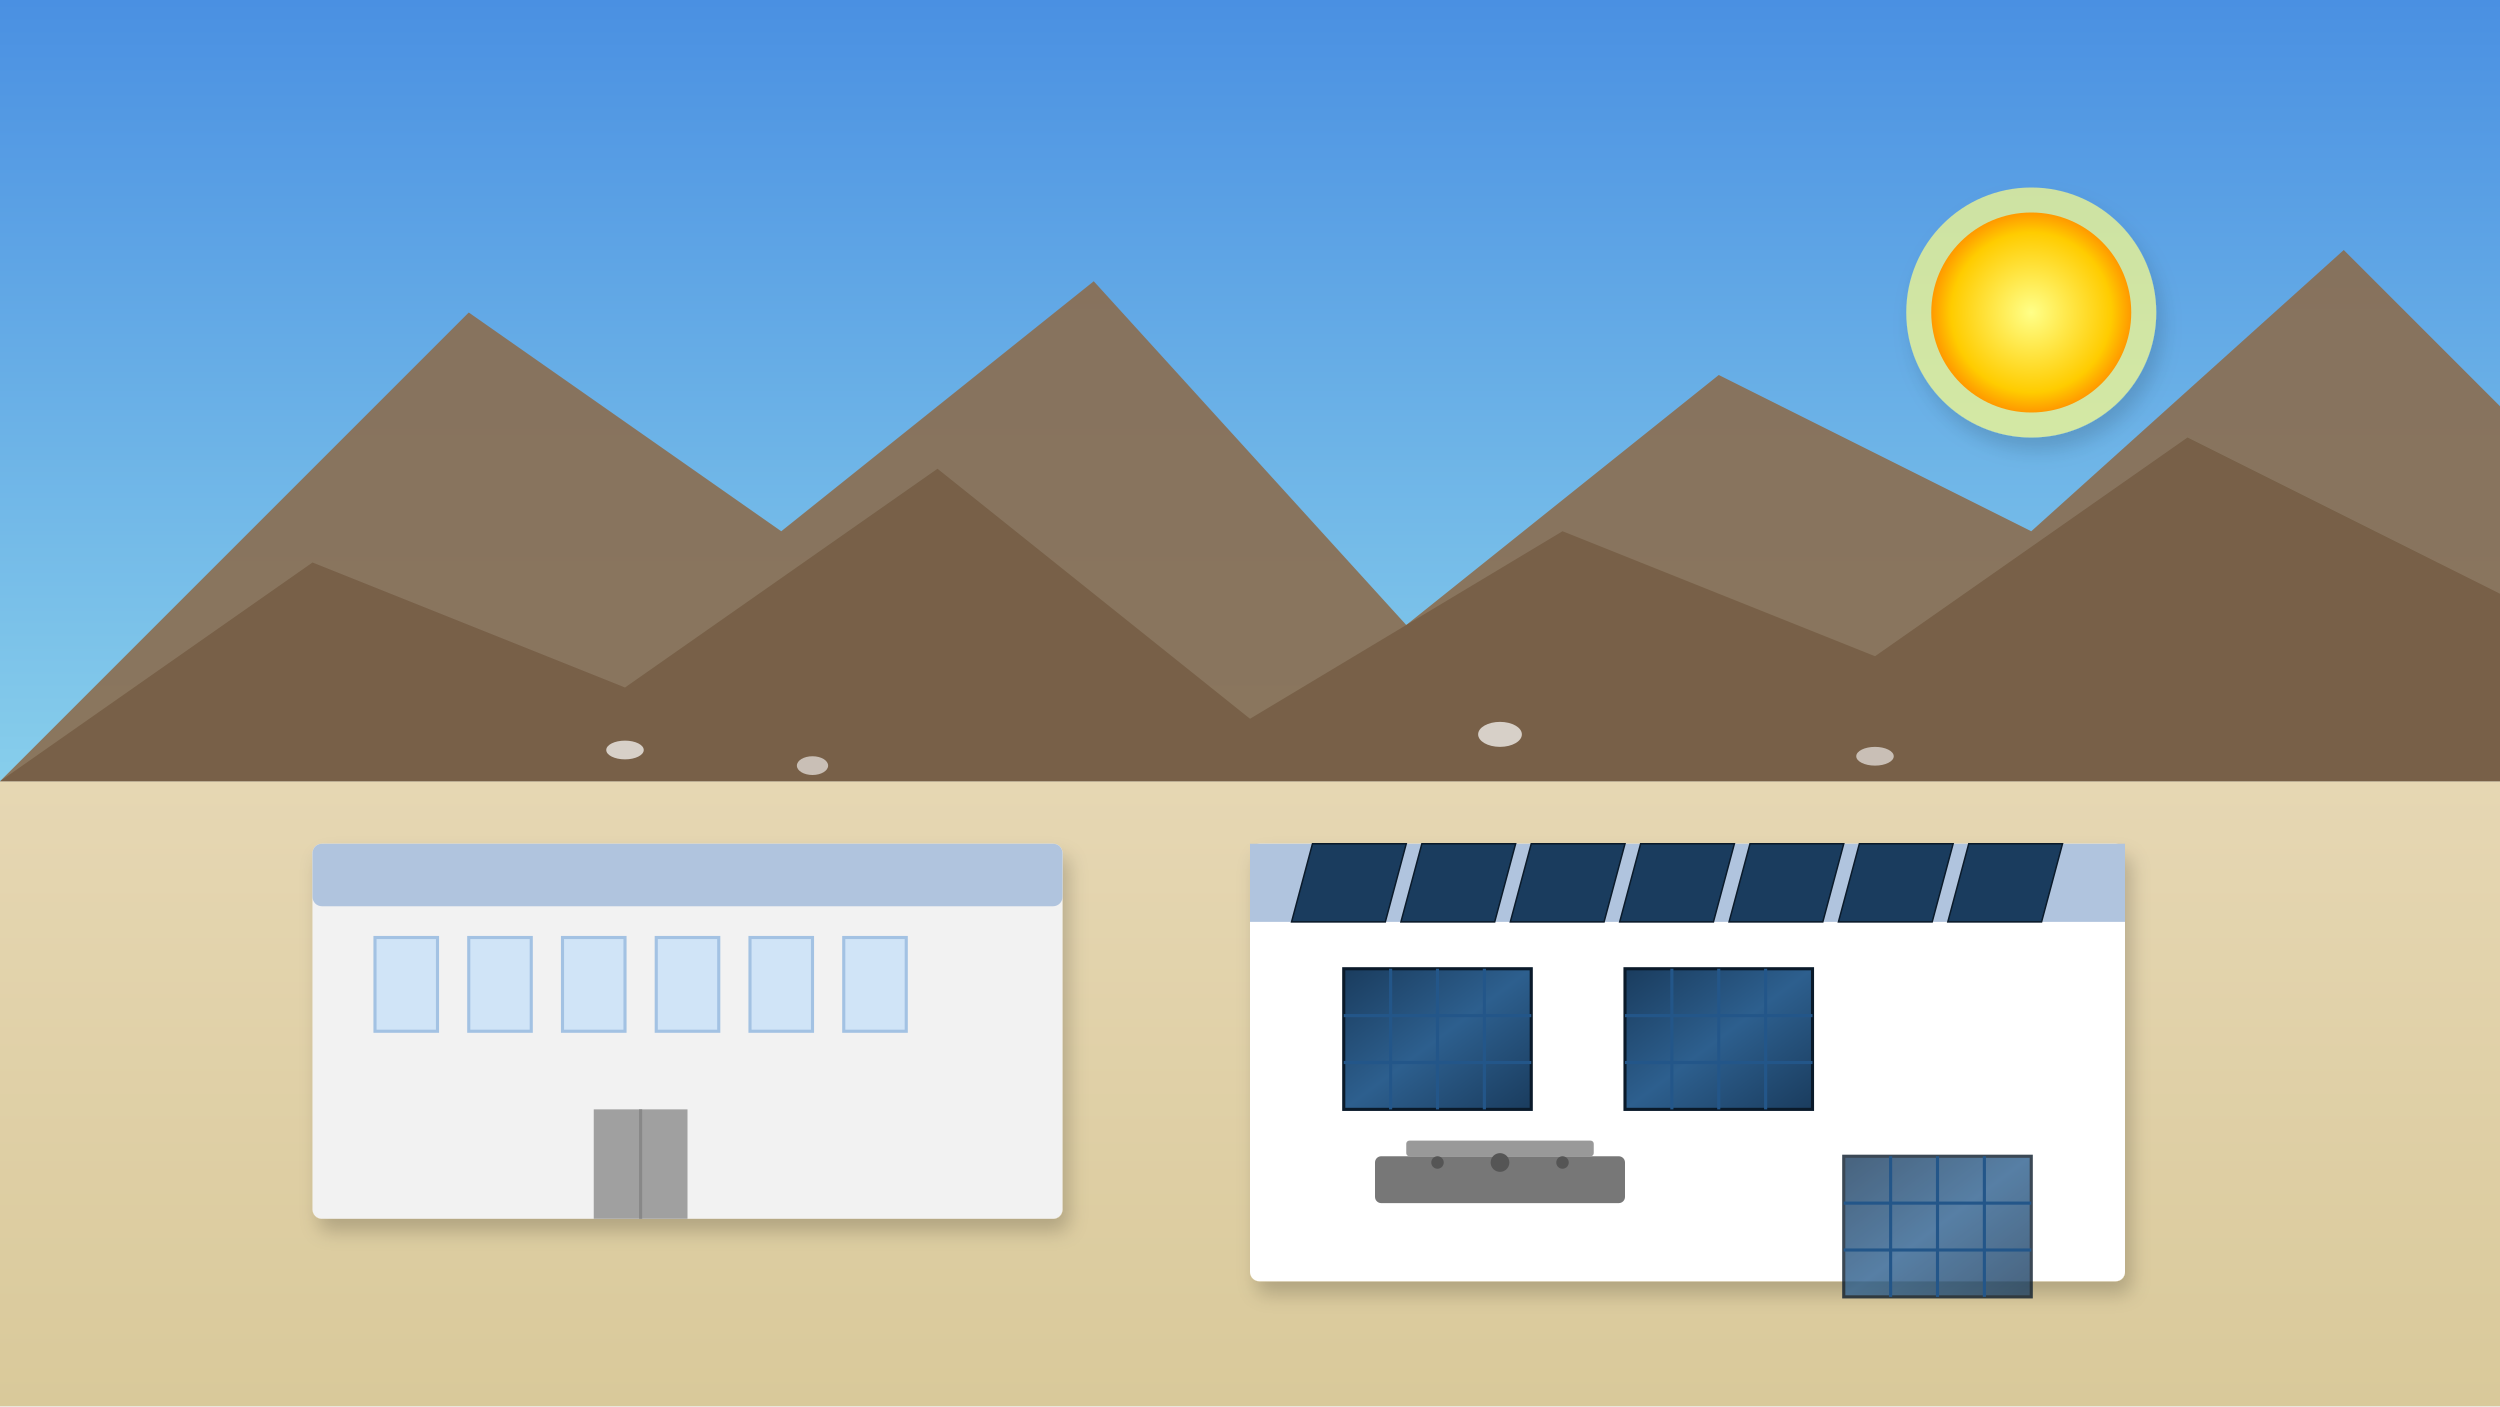
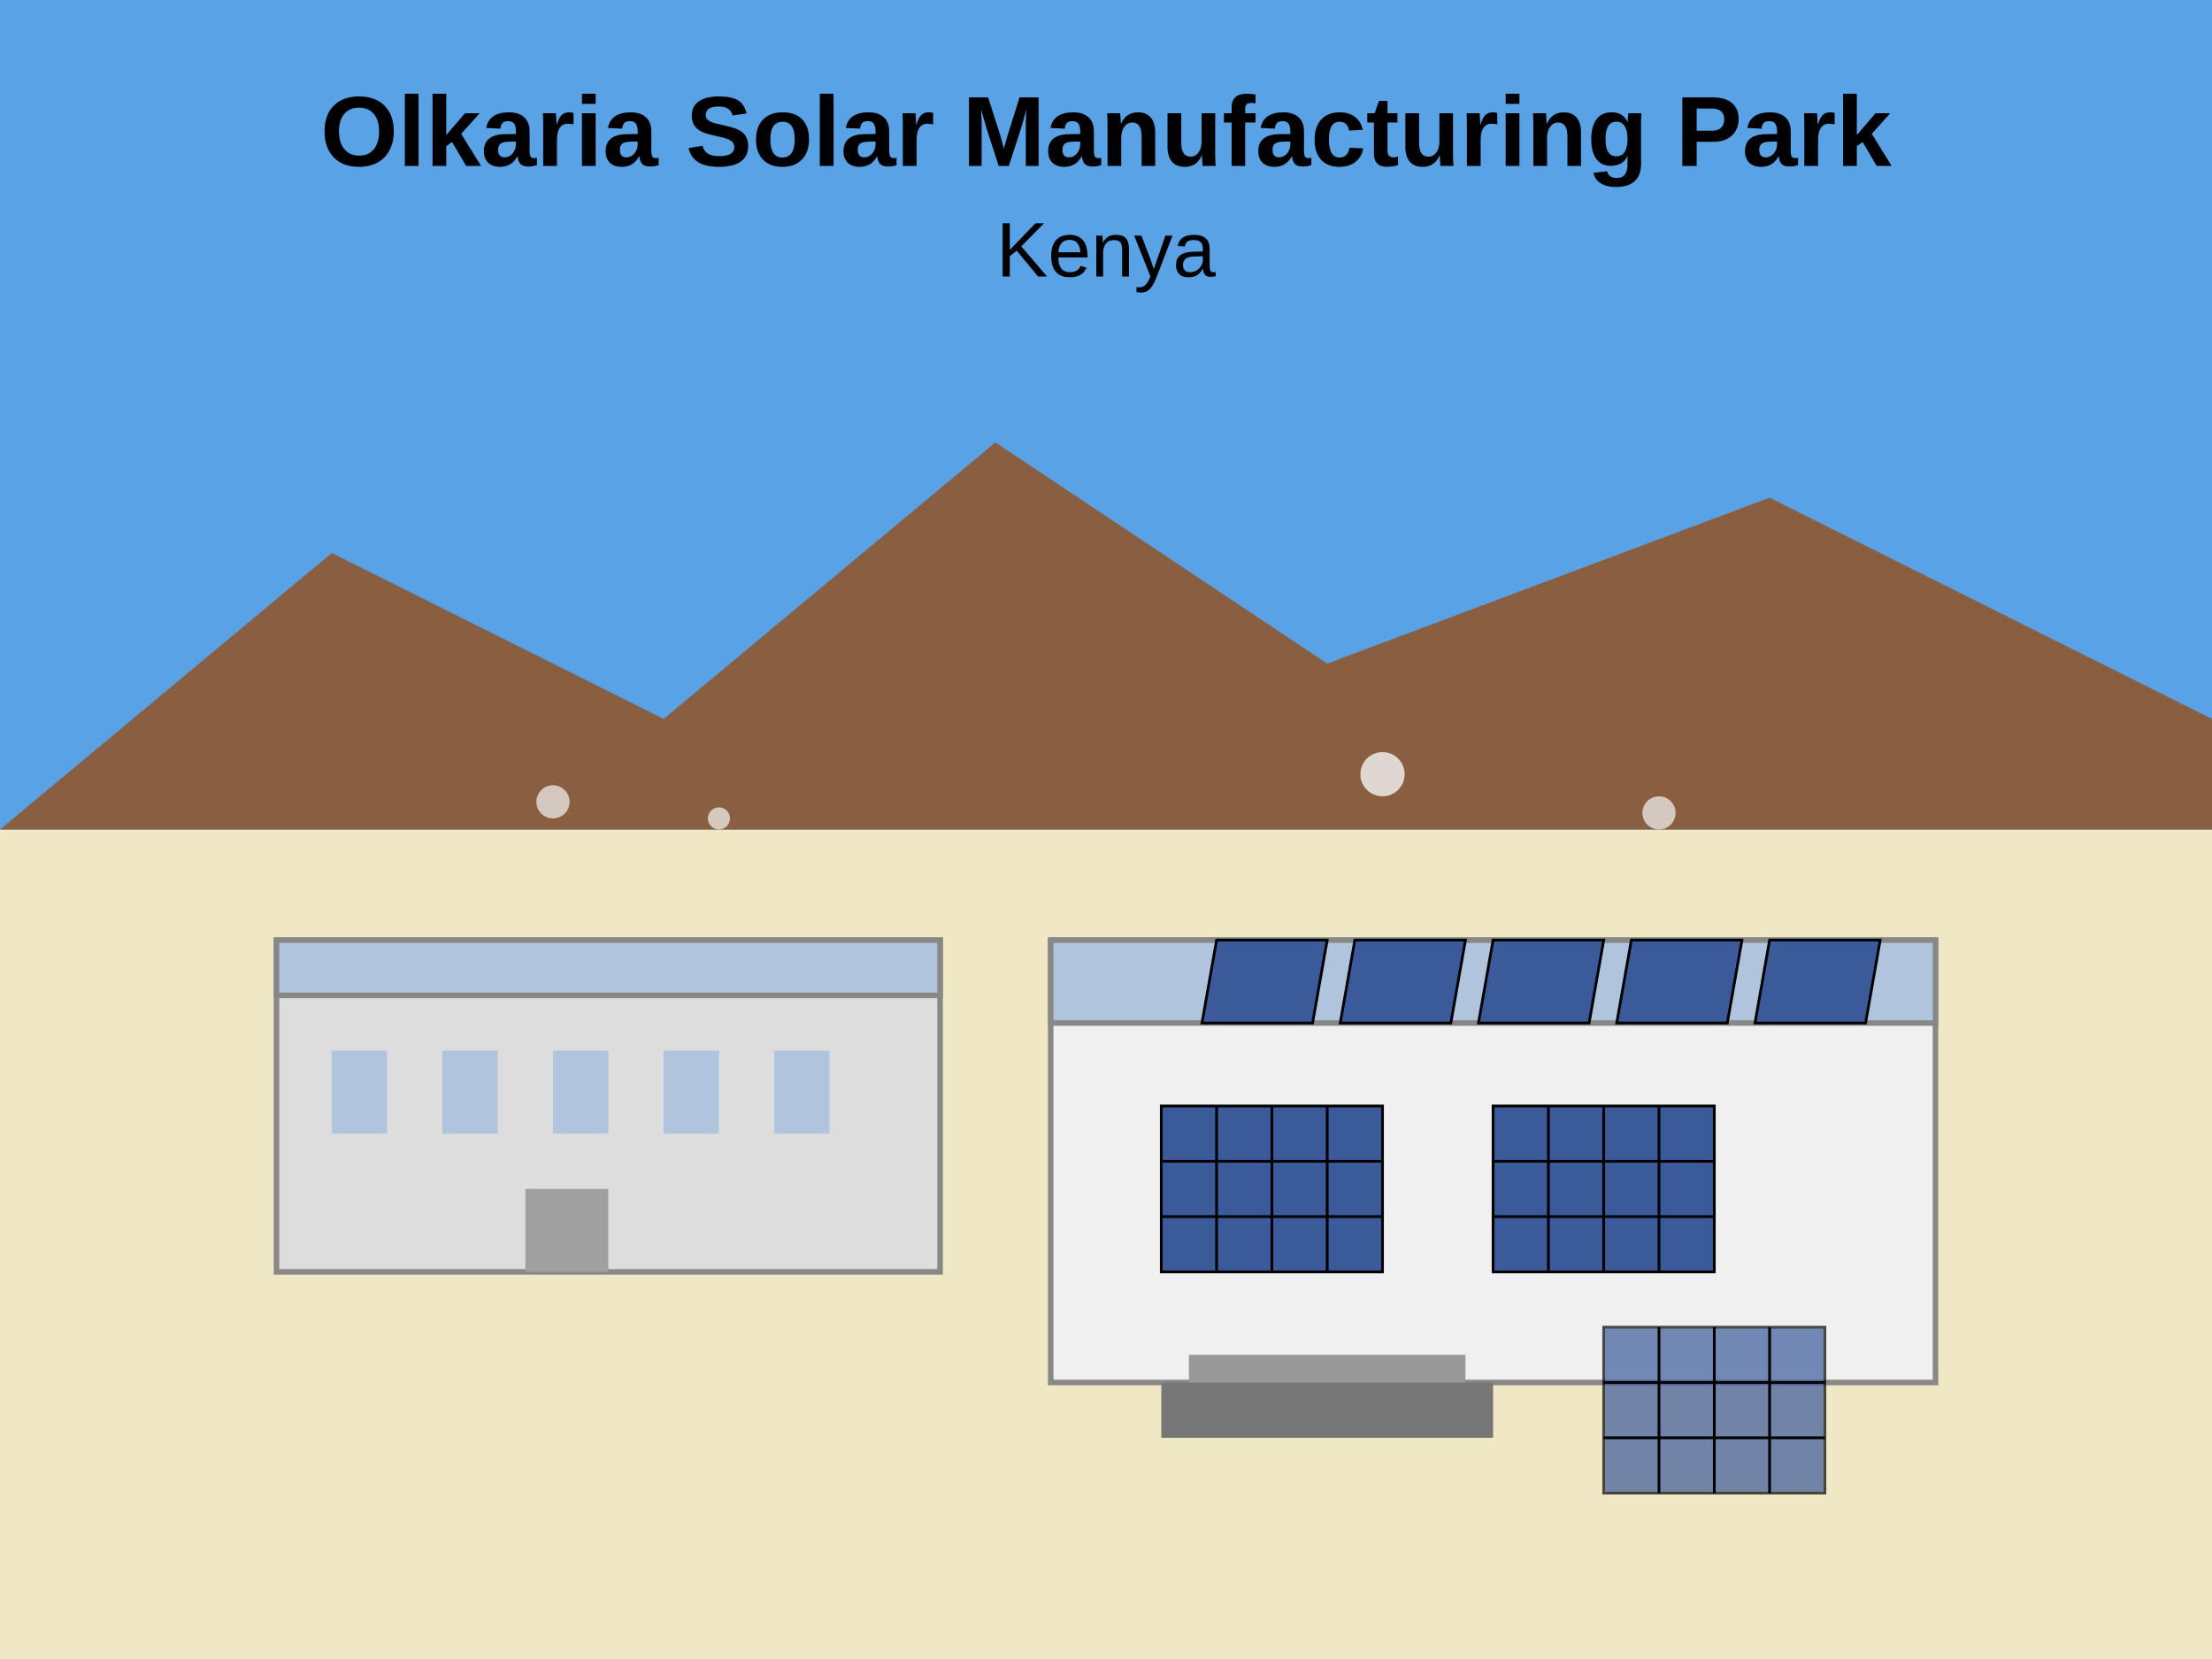
- <svg xmlns="http://www.w3.org/2000/svg" width="800" height="450" viewBox="0 0 800 450">
-   <defs>
-     <linearGradient id="skyGradient" x1="0%" y1="0%" x2="0%" y2="100%">
-       <stop offset="0%" style="stop-color:#4a90e2;stop-opacity:1" />
-       <stop offset="100%" style="stop-color:#87ceeb;stop-opacity:1" />
-     </linearGradient>
-     <linearGradient id="groundGradient" x1="0%" y1="0%" x2="0%" y2="100%">
-       <stop offset="0%" style="stop-color:#e6d7b3;stop-opacity:1" />
-       <stop offset="100%" style="stop-color:#d9c99a;stop-opacity:1" />
-     </linearGradient>
-     <linearGradient id="solarPanelGradient" x1="0%" y1="0%" x2="100%" y2="100%">
-       <stop offset="0%" style="stop-color:#1a3c5e;stop-opacity:1" />
-       <stop offset="50%" style="stop-color:#2d5f8e;stop-opacity:1" />
-       <stop offset="100%" style="stop-color:#1a3c5e;stop-opacity:1" />
-     </linearGradient>
-     <filter id="shadow" x="-20%" y="-20%" width="140%" height="140%">
-       <feGaussianBlur in="SourceAlpha" stdDeviation="3" />
-       <feOffset dx="2" dy="4" result="offsetblur" />
-       <feComponentTransfer>
-         <feFuncA type="linear" slope="0.2" />
-       </feComponentTransfer>
-       <feMerge>
-         <feMergeNode />
-         <feMergeNode in="SourceGraphic" />
-       </feMerge>
-     </filter>
-     <radialGradient id="sunGlow" cx="50%" cy="50%" r="50%" fx="50%" fy="50%">
-       <stop offset="0%" style="stop-color:#ffff88;stop-opacity:1" />
-       <stop offset="80%" style="stop-color:#ffcc00;stop-opacity:1" />
-       <stop offset="100%" style="stop-color:#ff9900;stop-opacity:1" />
-     </radialGradient>
-   </defs>
-   <rect width="800" height="250" fill="url(#skyGradient)" />
-   <rect y="250" width="800" height="200" fill="url(#groundGradient)" />
-   <path d="M0,250 L150,100 L250,170 L350,90 L450,200 L550,120 L650,170 L750,80 L800,130 L800,250 Z" fill="#8b6d4f" opacity="0.9" />
-   <path d="M0,250 L100,180 L200,220 L300,150 L400,230 L500,170 L600,210 L700,140 L800,190 L800,250 Z" fill="#70573e" opacity="0.7" />
-   <ellipse cx="200" cy="240" rx="6" ry="3" fill="white" opacity="0.7" />
-   <ellipse cx="260" cy="245" rx="5" ry="3" fill="white" opacity="0.6" />
-   <ellipse cx="480" cy="235" rx="7" ry="4" fill="white" opacity="0.7" />
-   <ellipse cx="600" cy="242" rx="6" ry="3" fill="white" opacity="0.6" />
-   <circle cx="650" cy="100" r="40" fill="#ffff88" filter="url(#shadow)" opacity="0.7" />
-   <circle cx="650" cy="100" r="32" fill="url(#sunGlow)" />
-   <rect x="100" y="270" width="240" height="120" rx="3" ry="3" fill="#f2f2f2" filter="url(#shadow)" />
-   <rect x="100" y="270" width="240" height="20" rx="3" ry="3" fill="#b0c4de" />
-   <rect x="120" y="300" width="20" height="30" fill="#d0e4f7" stroke="#a3c2e3" stroke-width="1" />
-   <rect x="150" y="300" width="20" height="30" fill="#d0e4f7" stroke="#a3c2e3" stroke-width="1" />
-   <rect x="180" y="300" width="20" height="30" fill="#d0e4f7" stroke="#a3c2e3" stroke-width="1" />
-   <rect x="210" y="300" width="20" height="30" fill="#d0e4f7" stroke="#a3c2e3" stroke-width="1" />
-   <rect x="240" y="300" width="20" height="30" fill="#d0e4f7" stroke="#a3c2e3" stroke-width="1" />
-   <rect x="270" y="300" width="20" height="30" fill="#d0e4f7" stroke="#a3c2e3" stroke-width="1" />
-   <rect x="190" y="355" width="30" height="35" fill="#a0a0a0" />
-   <line x1="205" y1="355" x2="205" y2="390" stroke="#888" stroke-width="1" />
-   <rect x="400" y="270" width="280" height="140" rx="3" ry="3" fill="#ffffff" filter="url(#shadow)" />
-   <rect x="400" y="270" width="280" height="25" fill="#b0c4de" />
-   <g transform="translate(420, 270)">
-     <rect width="30" height="25" fill="#1a3c5e" stroke="#0a1a2a" stroke-width="0.5" transform="skewX(-15)" />
-     <rect width="30" height="25" fill="#1a3c5e" stroke="#0a1a2a" stroke-width="0.5" transform="translate(35, 0) skewX(-15)" />
-     <rect width="30" height="25" fill="#1a3c5e" stroke="#0a1a2a" stroke-width="0.5" transform="translate(70, 0) skewX(-15)" />
-     <rect width="30" height="25" fill="#1a3c5e" stroke="#0a1a2a" stroke-width="0.5" transform="translate(105, 0) skewX(-15)" />
-     <rect width="30" height="25" fill="#1a3c5e" stroke="#0a1a2a" stroke-width="0.5" transform="translate(140, 0) skewX(-15)" />
-     <rect width="30" height="25" fill="#1a3c5e" stroke="#0a1a2a" stroke-width="0.5" transform="translate(175, 0) skewX(-15)" />
-     <rect width="30" height="25" fill="#1a3c5e" stroke="#0a1a2a" stroke-width="0.5" transform="translate(210, 0) skewX(-15)" />
+ <svg xmlns="http://www.w3.org/2000/svg" width="400" height="300" viewBox="0 0 400 300">
+   <rect width="400" height="300" fill="#f0e7c5" />
+   <rect width="400" height="150" fill="#59a2e6" />
+   <path d="M0,150 L60,100 L120,130 L180,80 L240,120 L320,90 L400,130 L400,150 Z" fill="#8a5f41" />
+   <circle cx="100" cy="145" r="3" fill="#f5f5f5" opacity="0.7" />
+   <circle cx="130" cy="148" r="2" fill="#f5f5f5" opacity="0.7" />
+   <circle cx="250" cy="140" r="4" fill="#f5f5f5" opacity="0.8" />
+   <circle cx="300" cy="147" r="3" fill="#f5f5f5" opacity="0.7" />
+   <rect x="50" y="170" width="120" height="60" fill="#ddd" stroke="#888" stroke-width="1" />
+   <rect x="50" y="170" width="120" height="10" fill="#b0c4de" stroke="#888" stroke-width="1" />
+   <rect x="60" y="190" width="10" height="15" fill="#b0c4de" />
+   <rect x="80" y="190" width="10" height="15" fill="#b0c4de" />
+   <rect x="100" y="190" width="10" height="15" fill="#b0c4de" />
+   <rect x="120" y="190" width="10" height="15" fill="#b0c4de" />
+   <rect x="140" y="190" width="10" height="15" fill="#b0c4de" />
+   <rect x="95" y="215" width="15" height="15" fill="#a0a0a0" />
+   <rect x="190" y="170" width="160" height="80" fill="#f0f0f0" stroke="#888" stroke-width="1" />
+   <rect x="190" y="170" width="160" height="15" fill="#b0c4de" stroke="#888" stroke-width="1" />
+   <g transform="translate(210, 200)">
+     <rect width="40" height="30" fill="#3a5a9a" stroke="#000" stroke-width="0.5" />
+     <line x1="0" y1="10" x2="40" y2="10" stroke="#000" stroke-width="0.5" />
+     <line x1="0" y1="20" x2="40" y2="20" stroke="#000" stroke-width="0.5" />
+     <line x1="10" y1="0" x2="10" y2="30" stroke="#000" stroke-width="0.5" />
+     <line x1="20" y1="0" x2="20" y2="30" stroke="#000" stroke-width="0.5" />
+     <line x1="30" y1="0" x2="30" y2="30" stroke="#000" stroke-width="0.5" />
  </g>
-   <g transform="translate(430, 310)">
-     <rect width="60" height="45" fill="url(#solarPanelGradient)" stroke="#0a1a2a" stroke-width="1" />
-     <line x1="0" y1="15" x2="60" y2="15" stroke="#235689" stroke-width="1" />
-     <line x1="0" y1="30" x2="60" y2="30" stroke="#235689" stroke-width="1" />
-     <line x1="15" y1="0" x2="15" y2="45" stroke="#235689" stroke-width="1" />
-     <line x1="30" y1="0" x2="30" y2="45" stroke="#235689" stroke-width="1" />
-     <line x1="45" y1="0" x2="45" y2="45" stroke="#235689" stroke-width="1" />
+   <g transform="translate(270, 200)">
+     <rect width="40" height="30" fill="#3a5a9a" stroke="#000" stroke-width="0.5" />
+     <line x1="0" y1="10" x2="40" y2="10" stroke="#000" stroke-width="0.5" />
+     <line x1="0" y1="20" x2="40" y2="20" stroke="#000" stroke-width="0.5" />
+     <line x1="10" y1="0" x2="10" y2="30" stroke="#000" stroke-width="0.5" />
+     <line x1="20" y1="0" x2="20" y2="30" stroke="#000" stroke-width="0.5" />
+     <line x1="30" y1="0" x2="30" y2="30" stroke="#000" stroke-width="0.5" />
  </g>
-   <g transform="translate(520, 310)">
-     <rect width="60" height="45" fill="url(#solarPanelGradient)" stroke="#0a1a2a" stroke-width="1" />
-     <line x1="0" y1="15" x2="60" y2="15" stroke="#235689" stroke-width="1" />
-     <line x1="0" y1="30" x2="60" y2="30" stroke="#235689" stroke-width="1" />
-     <line x1="15" y1="0" x2="15" y2="45" stroke="#235689" stroke-width="1" />
-     <line x1="30" y1="0" x2="30" y2="45" stroke="#235689" stroke-width="1" />
-     <line x1="45" y1="0" x2="45" y2="45" stroke="#235689" stroke-width="1" />
+   <g transform="translate(290, 240)">
+     <rect width="40" height="30" fill="#3a5a9a" stroke="#000" stroke-width="0.5" opacity="0.7" />
+     <line x1="0" y1="10" x2="40" y2="10" stroke="#000" stroke-width="0.5" />
+     <line x1="0" y1="20" x2="40" y2="20" stroke="#000" stroke-width="0.5" />
+     <line x1="10" y1="0" x2="10" y2="30" stroke="#000" stroke-width="0.5" />
+     <line x1="20" y1="0" x2="20" y2="30" stroke="#000" stroke-width="0.5" />
+     <line x1="30" y1="0" x2="30" y2="30" stroke="#000" stroke-width="0.5" />
  </g>
-   <g transform="translate(590, 370)">
-     <rect width="60" height="45" fill="url(#solarPanelGradient)" stroke="#0a1a2a" stroke-width="1" opacity="0.8" />
-     <line x1="0" y1="15" x2="60" y2="15" stroke="#235689" stroke-width="1" />
-     <line x1="0" y1="30" x2="60" y2="30" stroke="#235689" stroke-width="1" />
-     <line x1="15" y1="0" x2="15" y2="45" stroke="#235689" stroke-width="1" />
-     <line x1="30" y1="0" x2="30" y2="45" stroke="#235689" stroke-width="1" />
-     <line x1="45" y1="0" x2="45" y2="45" stroke="#235689" stroke-width="1" />
+   <rect x="210" y="250" width="60" height="10" fill="#777" />
+   <rect x="215" y="245" width="50" height="5" fill="#999" />
+   <g transform="translate(220, 170)">
+     <rect width="20" height="15" fill="#3a5a9a" stroke="#000" stroke-width="0.5" transform="skewX(-10)" />
+     <rect width="20" height="15" fill="#3a5a9a" stroke="#000" stroke-width="0.5" transform="translate(25, 0) skewX(-10)" />
+     <rect width="20" height="15" fill="#3a5a9a" stroke="#000" stroke-width="0.5" transform="translate(50, 0) skewX(-10)" />
+     <rect width="20" height="15" fill="#3a5a9a" stroke="#000" stroke-width="0.5" transform="translate(75, 0) skewX(-10)" />
+     <rect width="20" height="15" fill="#3a5a9a" stroke="#000" stroke-width="0.5" transform="translate(100, 0) skewX(-10)" />
  </g>
-   <rect x="440" y="370" width="80" height="15" fill="#777" rx="2" ry="2" />
-   <rect x="450" y="365" width="60" height="5" fill="#999" rx="1" ry="1" />
-   <circle cx="480" cy="372" r="3" fill="#555" />
-   <circle cx="460" cy="372" r="2" fill="#555" />
-   <circle cx="500" cy="372" r="2" fill="#555" />
+   <text x="200" y="30" font-family="Arial" font-size="18" font-weight="bold" text-anchor="middle" fill="#000">
+     Olkaria Solar Manufacturing Park
+   </text>
+   <text x="200" y="50" font-family="Arial" font-size="14" text-anchor="middle" fill="#000">
+     Kenya
+   </text>
</svg>
